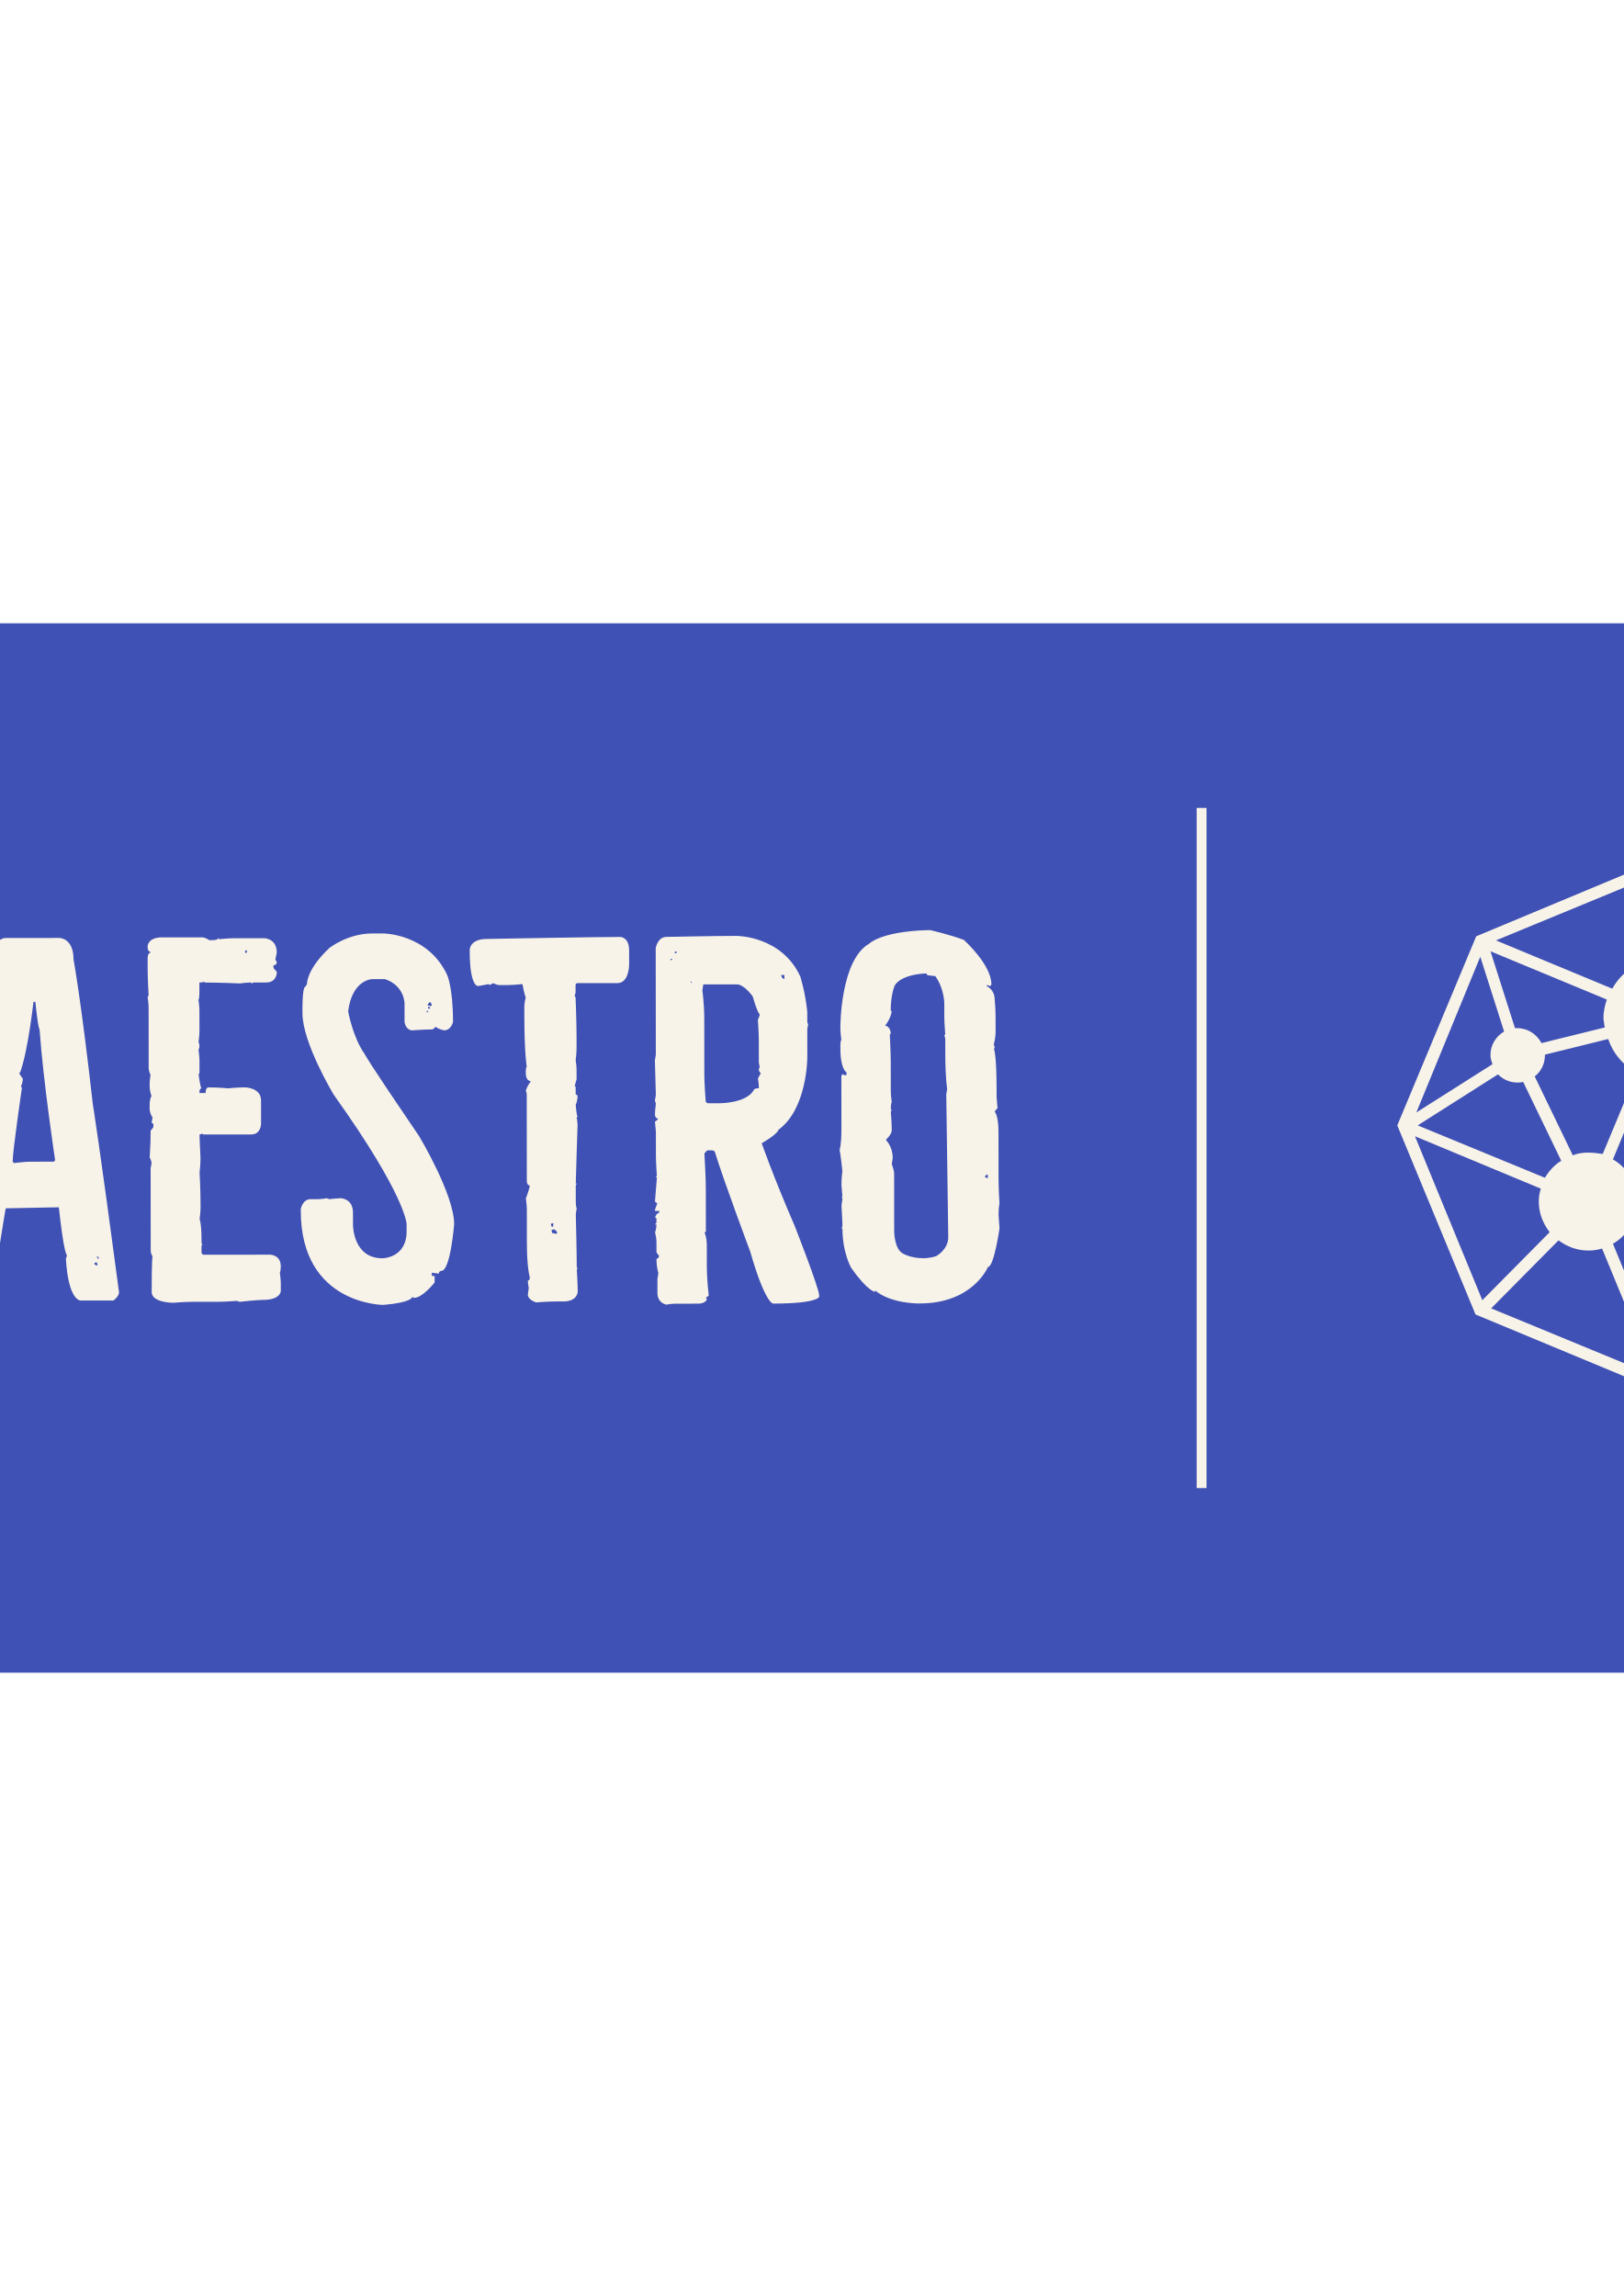
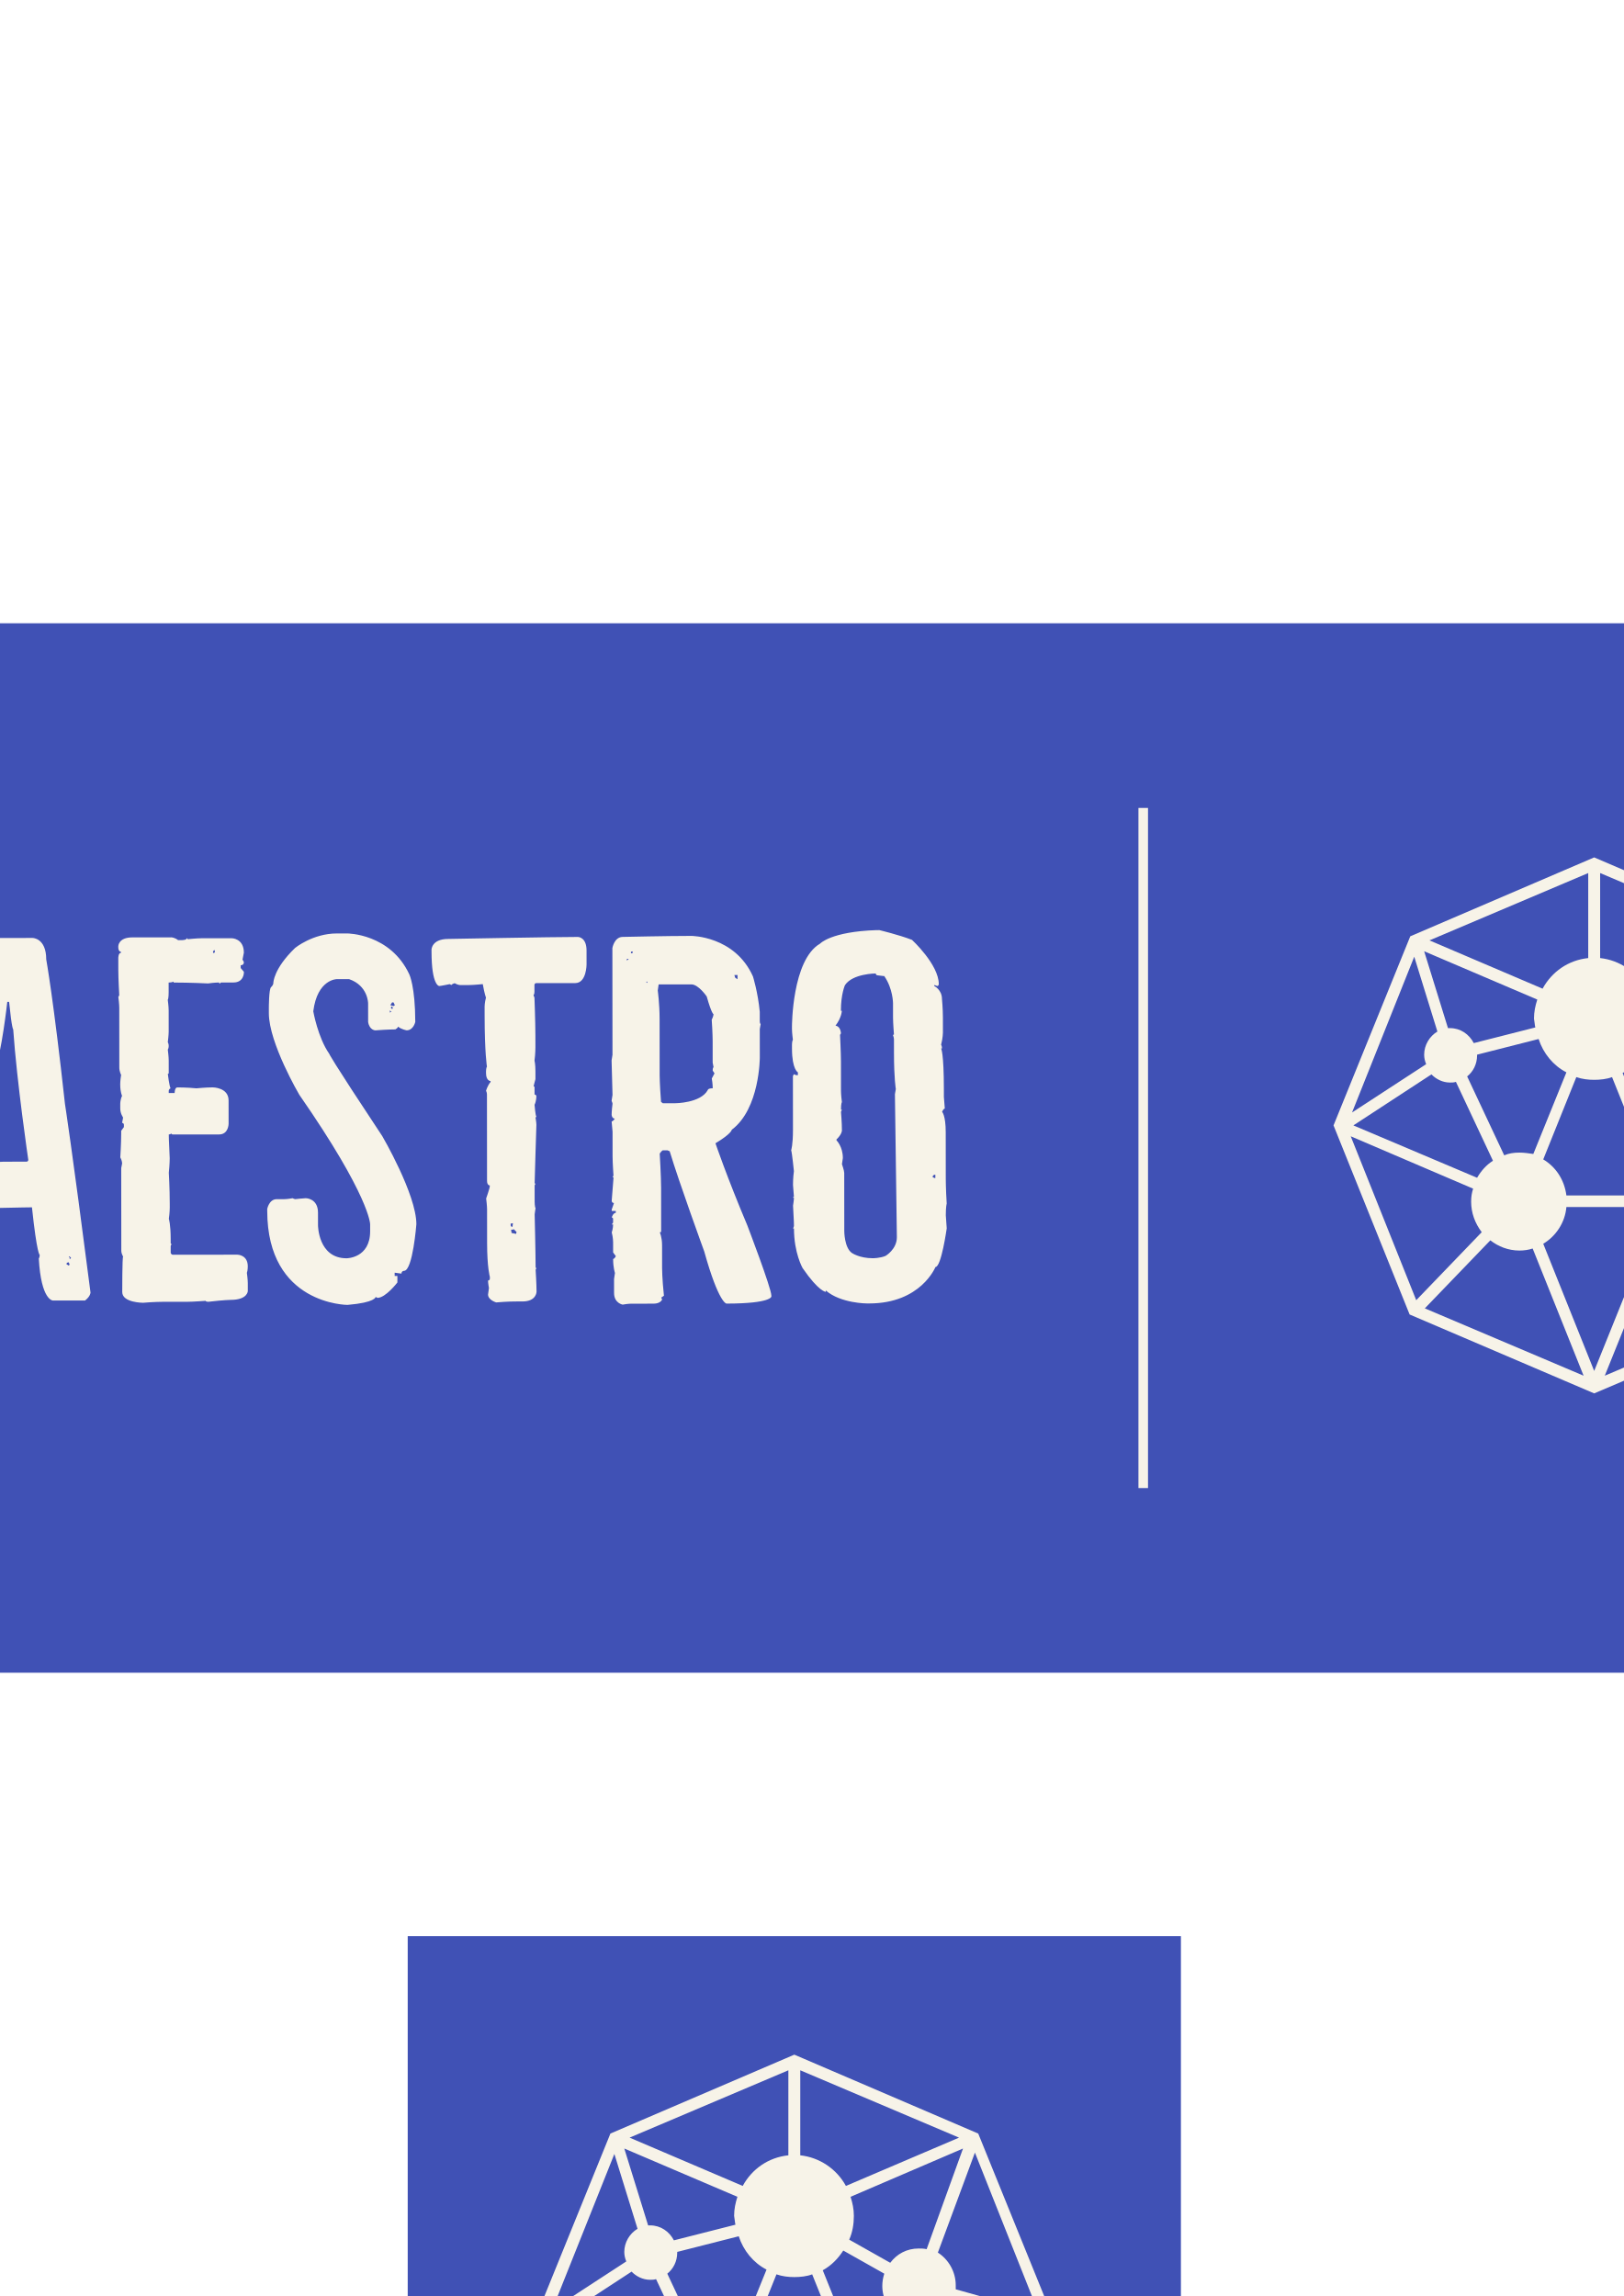
<svg xmlns="http://www.w3.org/2000/svg" width="210mm" height="297mm" viewBox="0 0 210 297" version="1.1" id="svg8">
  <defs id="defs2" />
  <g id="layer1">
-     <path d="M -106.667,80.624 H 316.667 V 216.376 h -423.333 z" style="fill:#4051b5;fill-opacity:1;fill-rule:nonzero;stroke:none;stroke-width:239.725" id="path871" />
-     <g id="g946" transform="translate(66.81994,6.380956)">
+     <path d="M -106.997,80.624 H 304.676 V 216.376 h -411.673 z" style="fill:#4051b5;fill-opacity:1;fill-rule:nonzero;stroke:none;stroke-width:236.401" id="path871" />
+     <g id="g946" transform="matrix(0.9724568,0,0,1,61.71132,6.380956)">
      <g id="g873" transform="matrix(0.3527776,-3.4043039e-4,3.4043039e-4,0.3527776,-109.5227,114.0567)">
        <g id="g875" transform="translate(0,0.874968)">
          <g id="g877" transform="translate(0,9.099666)">
            <path d="m 12.475,-7.821 v 0 h 13.671 c 0,0 4.956,0 5.81,6.152 v 0 L 49.046,82.581 c 0,0 0,1.367 0.854,1.367 v 0 c 0,0 1.025,0 4.272,-23.583 v 0 c 0,0 1.367,-11.962 3.247,-19.823 v 0 h -0.342 c 0,0 3.247,-16.747 4.272,-26.488 v 0 c 0,0 0.513,-1.367 1.025,-3.247 v 0 -0.684 c 0,0 2.222,-17.602 4.272,-17.602 v 0 l 1.88,-0.342 h 15.039 c 0,0 5.298,0 5.298,5.298 v 0 19.823 c 0,0 0,1.025 -0.684,2.051 v 0 l 0.342,1.88 c 0,0 -0.342,0.684 -0.342,1.025 v 0 h -0.684 v 2.905 c 0,0 1.367,0 1.367,3.931 v 0 c 0,0 0,2.734 -0.342,12.646 v 0 c 0,0 0.342,12.304 1.196,21.874 v 0 L 89.377,65.32 c 0,0 0.342,2.392 0.342,4.614 v 0 3.931 c 0,0 0,0.854 0.342,1.538 v 0 l -0.342,0.684 c 0,0 0.342,26.83 0.342,28.026 v 0 c 0,0 0,4.785 0.342,17.602 v 0 c 0,0 0,4.272 -5.81,4.272 v 0 h -7.177 c 0,0 -4.272,0 -4.272,-5.469 v 0 -9.228 c 0,0 0,-1.196 1.025,-2.563 v 0 h -0.342 c 0,0 0,-1.025 1.196,-1.025 v 0 -0.684 c 0,0 -1.88,0 -1.88,-1.196 v 0 -2.905 c 0,0 0,-1.88 0.342,-4.956 v 0 c 0,0 0,-0.342 -0.342,-0.342 v 0 l 0.342,-3.589 V 81.897 c 0,0 0,-0.854 0.342,-1.538 v 0 c 0,0 -0.684,-1.196 -0.684,-2.905 v 0 c 0,0 0,-15.209 -1.025,-35.375 v 0 c 0,0 0,-4.956 1.367,-6.494 v 0 c 0,0 -0.684,0 -1.025,-2.222 v 0 h -0.342 c 0,0 -1.196,0 -4.272,23.754 v 0 l -9.399,53.831 c 0,0 -0.513,0 -2.563,3.931 v 0 c 0,0 0.854,0 0.854,0.684 v 0 0.342 c 0,0 -0.854,2.563 -0.854,2.905 v 0 c 0,0 0,0.342 0.342,1.025 v 0 c 0,0 0,6.494 -4.956,6.494 v 0 h -3.589 c 0,0 -5.298,0 -5.298,-9.741 v 0 c 0,0 -0.513,0 -1.196,-1.025 v 0 l 0.342,-2.563 -9.912,-53.831 1.709,0.513 c 0,0 0,-0.513 0.342,-1.196 v 0 l -0.684,-0.342 -1.709,0.342 -4.785,-20.849 0.342,-0.684 -0.684,-2.392 h 0.342 c 0,0 -0.513,-1.538 -1.025,-1.538 v 0 h -0.342 c 0,0 0,0.684 -0.342,0.684 v 0 l 0.342,2.563 v 2.222 c 0,0 0,15.209 0.684,35.887 v 0 c 0,0 -0.684,20.165 -0.684,35.375 v 0 14.013 c 0,0 -0.854,1.538 -3.247,2.563 v 0 c 0,0 -1.196,-0.684 -1.88,-0.684 v 0 c 0,0 -0.854,0.684 -4.956,1.025 v 0 c 0,0 -6.836,0 -6.836,-4.272 v 0 -2.563 c 0,0 0,-2.563 0.342,-2.905 v 0 L 8.203,114.537 c 0,0 0.342,-24.096 0.342,-34.862 v 0 c 0,0 0,-5.639 1.196,-7.861 v 0 c 0,0 -0.854,0 -0.854,-0.684 v 0 c 0,0 -0.684,-25.292 -1.367,-76.389 v 0 c 0,0 0,-2.563 4.956,-2.563 z m 35.716,112.789 -0.684,0.171 -0.171,0.513 0.342,0.684 0.342,0.171 0.513,-0.342 0.342,-0.342 v -0.513 z M 123.042,-7.309 v 0 h 19.823 c 0,0 5.127,0 5.127,7.861 v 0 c 0,0 2.734,14.697 7.007,52.977 v 0 c 0,0 2.563,15.893 9.57,69.211 v 0 c 0,0 0,1.367 -2.051,2.905 v 0 H 150.385 c 0,0 -4.443,0 -5.298,-15.38 v 0 c 0,0 0.342,-0.513 0.342,-1.367 v 0 c 0,0 -1.025,0 -2.905,-17.431 v 0 h -0.342 c 0,0 -2.222,0 -19.14,0.342 v 0 c 0,0 -3.247,17.944 -4.614,32.47 v 0 c 0,0 -2.222,1.709 -2.563,1.709 v 0 c 0,0 -7.519,-0.342 -11.279,-0.342 v 0 c 0,0 -2.734,0 -3.589,-2.905 v 0 c 0,0 0,-4.614 2.563,-6.665 v 0 c 0,0 -1.538,-1.88 -1.538,-2.563 v 0 c 0,0 3.931,-30.59 6.152,-30.59 v 0 h 0.684 c 0,0 -1.88,-1.88 -1.88,-2.734 v 0 c 0,0 3.76,-28.197 4.956,-28.197 v 0 l 1.88,-0.342 v -0.342 c 0,0 0,-0.684 -2.222,-0.684 v 0 c 0,0 7.177,-51.951 8.545,-56.565 v 0 c 0,0 1.538,-1.367 2.905,-1.367 z m 10.937,23.412 h -0.684 c 0,0 -2.051,18.285 -4.956,25.976 v 0 h -0.342 c 0,0 0,0.342 1.367,2.222 v 0 c 0,0 0,1.538 -0.684,2.734 v 0 l 0.342,0.684 c 0,0 -3.418,23.07 -3.418,27.001 v 0 c 0,0 0.342,0 0.342,0.513 v 0 c 0,0 4.101,-0.513 5.981,-0.513 v 0 h 8.545 c 0,0 0.684,0 0.684,-0.684 v 0 c 0,0 -4.272,-28.368 -5.639,-47.85 v 0 c 0,0 -0.513,0 -1.538,-10.083 z m 22.387,95.529 -0.684,0.171 -0.171,0.513 0.854,0.513 0.342,-0.342 z m 0.342,-1.196 0.342,-0.171 0.171,-0.342 -0.684,-0.513 -0.171,0.342 h 0.342 z M 180.462,-7.48 v 0 h 14.697 c 0,0 1.196,0 2.563,1.025 v 0 h 1.367 c 0,0 1.88,0 1.88,-0.684 v 0 c 0,0 0.342,0 0.342,0.342 v 0 c 0,0 3.589,-0.342 5.298,-0.342 v 0 h 11.279 c 0,0 4.614,0 4.614,5.298 v 0 l -0.513,2.563 c 0,0 0.513,0.684 0.513,1.025 v 0 c 0,0 0,1.025 -1.196,1.025 v 0 1.025 l 1.196,1.367 v 0.342 c 0,0 0,3.589 -3.931,3.589 v 0 h -4.614 c 0,0 -0.342,0 -0.342,0.342 v 0 c 0,0 -0.513,0 -0.513,-0.342 v 0 c 0,0 -1.709,0 -4.101,0.342 v 0 c 0,0 -6.836,-0.342 -12.988,-0.342 v 0 -0.342 c 0,0 -0.684,0.342 -1.88,0.342 v 0 3.589 c 0,0 0,2.392 -0.342,2.734 v 0 c 0,0 0.342,2.392 0.342,3.931 v 0 7.69 c 0,0 0,1.367 -0.342,3.931 v 0 c 0,0 0.342,0.513 0.342,1.367 v 0 c 0,0 0,0.854 -0.342,1.367 v 0 c 0,0 0.342,2.563 0.342,3.931 v 0 4.614 c 0,0 0,0.342 -0.342,0.342 v 0 c 0,0 0.513,4.272 1.025,5.298 v 0 c 0,0 -0.684,0.171 -0.684,1.025 v 0 0.684 h 2.222 c 0,0 0,-2.051 1.025,-2.051 v 0 c 0,0 3.931,0 7.177,0.342 v 0 c 0,0 3.589,-0.342 6.152,-0.342 v 0 c 0,0 5.981,0 5.981,4.785 v 0 8.545 c 0,0 0,3.931 -3.589,3.931 v 0 h -17.431 c 0,0 -0.513,0 -0.513,-0.342 v 0 c 0,0 -0.684,0.342 -1.025,0.342 v 0 c 0,0 0,2.051 0.342,8.716 v 0 c 0,0 0,2.222 -0.342,5.298 v 0 c 0,0 0.342,5.639 0.342,11.45 v 0 1.367 c 0,0 0,1.709 -0.342,4.101 v 0 c 0,0 0.684,1.88 0.684,7.519 v 0 1.367 c 0,0 0,0.342 0.342,0.342 v 0 l -0.342,0.684 v 2.563 c 0,0 0.171,0.684 0.854,0.684 v 0 h 24.267 c 0,0 3.931,0 3.931,4.272 v 0 c 0,0 0,1.538 -0.342,2.392 v 0 c 0,0 0.342,2.392 0.342,3.76 v 0 2.905 c 0,0 0,3.247 -6.494,3.247 v 0 c 0,0 -2.222,0 -8.374,0.684 v 0 c 0,0 -1.025,0 -1.025,-0.342 v 0 c 0,0 -4.785,0.342 -7.007,0.342 v 0 H 191.741 c 0,0 -3.247,0 -7.348,0.342 v 0 c 0,0 -7.861,0 -7.861,-3.931 v 0 c 0,0 0,-12.988 0.342,-12.988 v 0 c 0,0 -0.684,-1.196 -0.684,-2.051 v 0 -30.419 l 0.342,-1.709 c 0,0 0,-1.025 -0.684,-2.222 v 0 c 0,0 0.342,-5.127 0.342,-8.716 v 0 -1.025 l 1.025,-1.367 v -0.854 c 0,0 0,-0.684 -0.684,-0.684 v 0 l 0.342,-1.709 v -0.342 c 0,0 -1.025,-1.367 -1.025,-3.247 v 0 -1.709 c 0,0 0,-1.538 0.684,-2.905 v 0 c 0,0 -0.684,-1.367 -0.684,-4.101 v 0 -0.342 c 0,0 0,-1.196 0.342,-3.247 v 0 c 0,0 -0.684,-1.196 -0.684,-2.734 v 0 -21.874 c 0,0 0,-1.538 -0.342,-3.931 v 0 l 0.342,-0.684 c 0,0 -0.342,-5.981 -0.342,-9.228 v 0 -4.443 c 0,0 0,-1.88 1.025,-1.88 v 0 -0.342 c 0,0 -1.025,0 -1.025,-1.709 v 0 -0.342 c 0,0 0,-3.247 5.298,-3.247 z m 31.102,5.127 -0.171,-0.513 -0.342,0.342 -0.171,0.342 v 0.171 l 0.171,0.342 0.342,-0.171 0.171,-0.171 z m 45.97,-6.494 v 0 h 3.931 c 0,0 16.235,0 23.412,15.039 v 0 c 0,0 2.222,4.443 2.222,17.431 v 0 c 0,0 -0.684,3.076 -3.247,3.076 v 0 c 0,0 -2.051,-0.342 -3.247,-1.367 v 0 c 0,0 0,0.513 -1.025,1.025 v 0 c 0,0 -2.905,0 -7.519,0.342 v 0 c 0,0 -2.222,0 -2.734,-3.076 v 0 -6.836 c 0,0 0,-6.494 -7.177,-8.886 v 0 h -4.614 c 0,0 -7.348,0 -8.886,11.792 v 0 c 0,0 1.709,9.57 5.981,15.551 v 0 c 0,0 0,0.854 19.994,30.248 v 0 c 0,0 12.817,21.362 12.817,32.299 v 0 c 0,0 -1.367,16.918 -4.614,17.089 v 0 c 0,0 -1.025,0 -1.025,1.025 v 0 l -2.563,-0.342 v 1.196 h 1.025 v 2.392 c 0,0 -4.443,5.639 -7.519,5.639 v 0 l -0.684,-0.342 c 0,0 0,2.051 -10.595,2.905 v 0 c 0,0 -30.248,0 -30.248,-34.52 v 0 -0.684 c 0,0 0.684,-3.589 3.589,-3.589 v 0 h 2.905 c 0,0 1.196,0 3.076,-0.342 v 0 c 0,0 0.684,0.342 1.025,0.342 v 0 c 0,0 3.247,-0.342 3.931,-0.342 v 0 c 0,0 4.614,0 4.614,5.298 v 0 4.614 c 0,0 0,12.133 10.766,12.133 v 0 c 0,0 8.886,0 8.886,-9.912 v 0 -2.563 c 0,0 0,-10.083 -26.659,-47.508 v 0 c 0,0 -11.45,-18.969 -11.45,-29.906 v 0 V 18.496 c 0,0 0,-7.007 0.854,-7.69 0,0 0.854,-0.684 0.854,-1.538 v 0 c 0,0 0,-5.127 8.203,-12.817 v 0 c 0,0 6.665,-5.298 15.722,-5.298 z m 19.994,28.197 v 0.684 l -0.171,0.171 0.854,-0.342 h -0.171 z m 0.854,-1.367 h -0.171 l -0.342,0.342 0.342,0.513 0.513,-0.171 z m -0.684,-0.513 1.196,0.342 0.513,-0.342 -0.513,-1.025 h -0.513 z m 70.749,-24.95 v 0 c 0,0 3.247,0 3.247,4.956 v 0 5.127 c 0,0 0,6.836 -4.272,6.836 v 0 h -14.697 c 0,0 -0.684,0 -0.684,0.684 v 0 2.392 c 0,0 0,1.196 -0.342,1.196 v 0 c 0,0 0,0.342 0.342,1.025 v 0 c 0,0 0.342,8.886 0.342,14.013 v 0 4.272 c 0,0 0,2.392 -0.342,4.785 v 0 c 0,0 0.342,1.367 0.342,3.931 v 0 2.905 c 0,0 -0.684,2.392 -0.684,2.734 v 0 h 0.342 v 2.905 c 0,0 0.684,0 0.684,0.684 v 0 c 0,0 0,1.709 -0.684,3.076 v 0 c 0,0 0.342,4.272 0.684,4.272 v 0 c 0,0 0,0.342 -0.342,0.342 v 0 c 0,0 0.342,1.88 0.342,2.734 v 0 c 0,0 -0.684,20.336 -0.684,21.532 v 0 h 0.342 l -0.342,0.684 v 5.981 c 0,0 0,1.88 0.342,2.392 v 0 c 0,0 -0.342,1.88 -0.342,2.222 v 0 c 0,0 0.342,14.184 0.342,19.653 v 0 h 0.342 l -0.342,0.684 c 0,0 0.342,5.298 0.342,8.032 v 0 c 0,0 0,3.589 -5.298,3.589 v 0 h -2.905 c 0,0 -2.905,0 -7.007,0.342 v 0 c 0,0 -3.076,-0.854 -3.076,-2.905 v 0 l 0.342,-2.392 c 0,0 -0.342,-1.709 -0.342,-2.734 v 0 c 0,0 0.684,0 0.684,-0.684 v 0 -0.684 c 0,0 -1.025,-3.247 -1.025,-12.475 v 0 -12.304 c 0,0 0,-1.367 -0.342,-3.931 v 0 c 0,0 1.367,-3.76 1.367,-4.443 v 0 -0.342 c 0,0 -1.025,0 -1.025,-1.709 v 0 -31.615 c 0,0 0,-0.854 -0.342,-1.367 v 0 c 0,0 0.513,-1.88 1.709,-3.247 v 0 -0.342 c 0,0 -1.709,0 -1.709,-2.905 v 0 -0.684 c 0,0 0,-1.196 0.342,-1.709 v 0 c 0,0 -0.854,-4.956 -0.854,-18.798 v 0 -3.247 c 0,0 0,-1.367 0.513,-3.247 v 0 c 0,0 -0.513,-1.196 -1.196,-4.956 v 0 c 0,0 -3.418,0.342 -5.298,0.342 v 0 h -3.247 c 0,0 -0.854,0 -2.051,-0.684 v 0 c 0,0 -1.196,0.342 -1.196,0.684 v 0 L 300.087,9.78 c 0,0 -3.418,0.684 -3.931,0.684 v 0 c 0,0 -2.905,0 -2.905,-12.646 v 0 -0.684 c 0,0 0,-3.931 6.323,-3.931 v 0 c 0,0 39.305,-0.684 48.875,-0.684 z M 323.67,99.841 h -0.513 l 0.171,1.196 1.709,0.342 0.171,-0.684 -0.684,-0.684 -0.342,-0.342 z m 0.171,-2.392 -0.854,0.171 v 0.684 l 0.171,0.342 0.513,0.171 z M 391.172,-7.821 v 0 c 0,0 16.406,0 23.241,14.868 v 0 c 0,0 1.88,5.81 2.563,12.988 v 0 3.418 c 0,0 0,1.025 0.342,1.025 v 0 l -0.342,1.88 v 10.424 c 0,0 0,18.798 -10.595,26.488 v 0 c 0,0 0,1.367 -6.152,4.956 v 0 c 0,0 4.272,12.304 11.962,30.077 v 0 c 0,0 9.057,23.07 9.057,25.805 v 0 0.342 c 0,0 0,2.563 -16.918,2.563 v 0 c 0,0 -2.905,0 -8.374,-19.14 v 0 c 0,0 -9.399,-25.121 -12.988,-36.742 v 0 l -0.854,-0.342 h -1.709 c 0,0 -0.342,0 -1.196,1.196 v 0 c 0,0 0.513,8.545 0.513,12.646 v 0 15.893 c 0,0 0,0.342 -0.513,0.342 v 0 c 0,0 0.854,1.709 0.854,4.785 v 0 8.374 c 0,0 0,3.76 0.684,10.083 v 0 l -1.025,0.684 0.342,0.684 c 0,0 -0.513,1.538 -3.247,1.538 v 0 h -8.374 c 0,0 -1.367,0 -3.247,0.342 v 0 c 0,0 -3.247,-0.513 -3.247,-4.272 v 0 -5.127 l 0.342,-2.222 c 0,0 -0.684,-1.88 -0.684,-5.127 v 0 c 0,0 0.513,0 1.025,-1.025 v 0 l -1.025,-1.367 v -3.76 c 0,0 0,-1.709 -0.513,-3.589 v 0 c 0,0 0.513,-1.367 0.513,-2.905 v 0 h -0.513 l 0.513,-0.684 V 95.91 c 0,0 0,-0.513 -0.513,-0.513 v 0 c 0,0 0.513,-1.709 1.538,-1.709 v 0 -0.684 h -1.538 v -0.513 l 0.854,-2.392 c 0,0 -0.854,0 -0.854,-0.854 v 0 l 0.684,-8.374 c 0,0 0,-0.342 -0.342,-0.342 v 0 c 0,0 0,-0.342 0.342,-0.342 v 0 c 0,0 -0.342,-4.956 -0.342,-7.177 v 0 -9.057 l -0.342,-3.76 c 0,0 0.513,0 1.196,-1.025 v 0 c 0,0 -1.025,0 -1.196,-1.367 v 0 c 0,0 0,-1.538 0.342,-4.101 v 0 c 0,0 0,-0.342 -0.342,-1.025 v 0 c 0,0 0,-0.342 0.342,-2.222 v 0 l -0.342,-12.646 0.342,-2.051 V -3.378 c 0,0 0.684,-4.101 3.931,-4.101 v 0 c 0,0 16.577,-0.342 25.805,-0.342 z m 0,17.773 h -12.304 l -0.342,2.222 c 0,0 0.684,4.785 0.684,10.424 v 0 20.678 c 0,0 0,3.076 0.513,9.741 v 0 l 0.684,0.513 h 4.614 c 0,0 9.57,0 12.304,-4.785 v 0 c 0,0 0,-0.684 1.88,-0.684 v 0 -0.342 c 0,0 0,-1.367 -0.342,-3.247 v 0 l 1.025,-1.88 -0.684,-1.025 c 0,0 0,-1.196 0.342,-1.196 v 0 l -0.342,-1.709 v -8.032 c 0,0 0,-2.905 -0.342,-7.69 v 0 c 0,0 0.684,-1.367 0.684,-2.051 v 0 c 0,0 -0.684,0 -2.563,-6.494 v 0 c 0,0 -3.076,-4.443 -5.81,-4.443 z m -16.747,-0.684 0.171,0.171 V 8.926 h -0.342 v 0.342 z m -6.836,-8.716 h -0.684 v 0.684 z m 41.014,5.981 h -1.196 l 0.342,1.025 0.854,0.513 z M 368.443,-2.011 v 0.513 h 0.513 l 0.171,-0.342 -0.171,-0.342 z m 92.624,-7.861 v 0 h 1.025 c 0,0 7.348,1.709 12.304,3.589 v 0 c 0,0 10.083,9.057 10.083,16.235 v 0 c 0,0 0,0.684 -0.684,0.684 v 0 c 0,0 -0.684,-0.342 -1.025,-0.342 v 0 0.342 c 0,0 2.905,1.367 2.905,4.785 v 0 c 0,0 0.342,3.418 0.342,6.836 v 0 5.469 c 0,0 0,1.88 -0.684,4.443 v 0 c 0,0 0.342,0.513 0.342,1.367 v 0 h -0.342 c 0,0 1.025,1.538 1.025,14.868 v 0 2.905 l 0.342,4.272 c 0,0 -0.513,0 -1.025,1.196 v 0 c 0,0 1.367,1.196 1.367,7.519 v 0 17.089 c 0,0 0,3.589 0.342,9.057 v 0 c 0,0 -0.342,1.025 -0.342,4.272 v 0 c 0,0 0.342,4.614 0.342,4.785 v 0 c 0,0 -2.051,14.184 -4.272,14.184 v 0 c 0,0 -5.469,13.33 -24.95,13.33 v 0 h -0.854 c 0,0 -9.912,0 -15.551,-4.785 v 0 0.513 c 0,0 -2.563,0 -8.716,-8.716 v 0 c 0,0 -3.247,-5.469 -3.247,-14.526 v 0 H 429.452 c 0,0 0.342,-0.684 0.342,-1.025 v 0 c 0,0 0,-1.88 -0.342,-7.348 v 0 c 0,0 0.342,-2.051 0.342,-2.905 v 0 H 429.452 c 0,0 0,-0.342 0.342,-0.342 v 0 L 429.452,83.606 v -0.513 c 0,0 0,-2.222 0.342,-4.614 v 0 c 0,0 -0.684,-6.665 -1.025,-7.69 v 0 c 0,0 0.684,-1.88 0.684,-7.519 v 0 -19.653 l 0.342,-0.684 0.854,0.342 h 0.684 v -1.025 c 0,0 -2.222,-1.025 -2.222,-8.716 v 0 -1.367 c 0,0 0,-1.367 0.342,-1.88 v 0 c 0,0 -0.342,-2.563 -0.342,-3.931 v 0 -0.854 c 0,0 0,-24.438 10.595,-30.419 v 0 c 0,0 4.101,-4.443 21.362,-4.956 z M 464.314,7.046 461.409,6.704 c 0,0 -0.684,0 -0.684,-0.684 v 0 c 0,0 -8.716,0 -11.621,4.272 v 0 c 0,0 -1.538,3.247 -1.538,9.399 v 0 h 0.342 c 0,0 0,2.392 -2.392,5.469 v 0 c 0,0 1.709,0 2.051,2.563 v 0 c 0,0 0,0.684 -0.342,0.684 v 0 c 0,0 0.342,6.836 0.342,9.912 v 0 10.766 c 0,0 0,1.538 0.342,4.101 v 0 c 0,0 -0.342,0.342 -0.342,2.734 v 0 h 0.342 l -0.342,0.854 c 0,0 0.342,3.931 0.342,6.836 v 0 c 0,0 0,1.367 -2.051,3.247 v 0 0.342 c 0,0 2.392,2.222 2.392,6.494 v 0 l -0.342,2.222 c 0,0 0.854,2.392 0.854,3.247 v 0 21.362 c 0,0 0,5.981 2.82,7.946 0,0 2.82,1.965 7.946,1.965 v 0 c 0,0 2.734,0 4.785,-0.854 v 0 c 0,0 4.272,-2.392 4.272,-6.836 v 0 l -0.684,-52.464 0.342,-1.88 c 0,0 -0.684,-3.76 -0.684,-13.33 v 0 -4.785 c 0,0 0,-0.854 -0.342,-1.538 v 0 c 0,0 0,-0.342 0.342,-0.342 v 0 c 0,0 -0.342,-4.272 -0.342,-6.152 v 0 -5.298 c 0,0 0,-5.298 -3.247,-9.912 v 0 z m 17.773,73.655 v 0 l 0.684,0.342 h 0.342 v -1.196 h -0.342 c 0,0 -0.684,0.171 -0.684,0.854 z" style="fill:#f7f3e8;fill-opacity:1;fill-rule:nonzero;stroke:none" id="path879" />
          </g>
        </g>
      </g>
      <g id="g881" transform="matrix(0.3527778,0,0,0.3527778,113.8968,104.5291)">
        <g id="g883" transform="matrix(2.494049,0,0,2.494049,-26.43692,-26.43692)">
          <g id="g885">
            <path d="M 77.8,22.2 50,10.6 22.2,22.2 10.6,50 22.1,77.8 50,89.4 77.8,77.9 89.4,50 Z m 9.1,26.3 -12.5,-3.4 c 0,-0.2 0,-0.4 0,-0.6 0,-2 -1.1,-3.8 -2.7,-4.8 L 77.3,25 Z M 45.8,60.3 C 45.5,58 44.2,56.1 42.3,55 l 5,-12.1 c 0.9,0.3 1.8,0.4 2.7,0.4 0.9,0 1.9,-0.1 2.7,-0.4 l 6.2,15 c -0.8,0.6 -1.4,1.4 -1.6,2.4 z m 15.4,-3.1 c -0.2,0 -0.4,0 -0.7,0.1 l -6.2,-15 c 1.3,-0.7 2.3,-1.7 3.1,-2.9 l 6.2,3.4 c -0.2,0.6 -0.3,1.2 -0.3,1.8 0,1.9 1,3.6 2.4,4.6 L 62,57.3 C 61.7,57.2 61.5,57.2 61.2,57.2 Z M 38.7,54 c -0.8,0 -1.6,0.1 -2.3,0.4 L 30.8,42.8 c 0.9,-0.7 1.5,-1.8 1.5,-3.1 0,0 0,0 0,-0.1 l 9.3,-2.3 c 0.7,2.1 2.2,3.9 4.2,4.9 l -5,12 C 40.1,54.1 39.4,54 38.7,54 Z M 68.8,39.1 c -1.8,0 -3.3,0.8 -4.3,2.1 l -6.2,-3.4 c 0.5,-1.1 0.7,-2.3 0.7,-3.5 0,-1 -0.2,-1.9 -0.5,-2.8 l 17,-7.1 -5.5,14.8 c -0.4,-0.1 -0.8,-0.1 -1.2,-0.1 z m -27.7,-3.5 -9.3,2.3 c -0.7,-1.3 -2,-2.2 -3.6,-2.2 -0.1,0 -0.2,0 -0.3,0 l -3.6,-11.3 17.1,7.1 c -0.3,0.9 -0.5,1.8 -0.5,2.8 0.1,0.5 0.1,0.9 0.2,1.3 z m -15.7,6.9 c 0.7,0.7 1.7,1.2 2.8,1.2 0.3,0 0.6,0 0.9,-0.1 l 5.6,11.6 c -1,0.6 -1.8,1.5 -2.4,2.5 L 13.6,50 Z M 63.6,58 67.4,49.9 c 0.5,0.1 1,0.2 1.5,0.2 2.2,0 4.2,-1.3 5,-3.2 L 86,50.1 64.5,59 C 64.3,58.6 63.9,58.3 63.6,58 Z M 76.7,24 Z m -18.9,5.9 c -1.4,-2.5 -4,-4.2 -6.9,-4.5 V 12.9 l 24,9.9 z m -8.7,-17 v 12.5 c -3,0.3 -5.5,2 -6.9,4.5 L 25.1,22.8 Z m -26.3,12.3 3.5,11 c -1.2,0.7 -2,2 -2,3.4 0,0.5 0.1,0.9 0.3,1.4 L 13.4,48.1 Z M 12.7,49.5 Z m 0.5,2.1 18.5,7.7 c -0.2,0.6 -0.3,1.2 -0.3,1.9 0,1.7 0.6,3.2 1.6,4.5 l -9.9,10 z m 10.3,24.9 z m 0.9,0.4 9.9,-10 c 1.2,0.9 2.7,1.5 4.4,1.5 0.7,0 1.4,-0.1 2,-0.3 l 7.7,18.7 z m 17.9,-9.5 c 1.9,-1.1 3.3,-3.1 3.5,-5.4 h 11.5 c 0.2,1 0.8,1.9 1.7,2.4 l -9,21.7 z m 18.3,-2.3 c 0.2,0 0.4,0.1 0.6,0.1 0.8,0 1.5,-0.2 2.1,-0.6 l 12.3,12.3 -24,9.9 z M 76.9,75.6 64.5,63.3 c 0.4,-0.6 0.6,-1.3 0.6,-2.1 0,-0.2 0,-0.4 -0.1,-0.6 l 21.7,-9 z M 87.3,49.5 Z" style="fill:#f7f3e8;fill-opacity:1;fill-rule:nonzero;stroke:none" id="path887" />
          </g>
        </g>
      </g>
      <g id="g889" transform="matrix(0,-0.07090833,0.07090833,0,86.38769,186.108)">
        <g id="g891" transform="matrix(15.50908,0,0,15.50908,-124.0726,-713.4176)">
          <g id="g893">
            <path d="m 8,47.421 h 80 v 1.158 H 8 Z" style="fill:#f7f3e8;fill-opacity:1;fill-rule:nonzero;stroke:none" id="path895" />
          </g>
        </g>
      </g>
    </g>
+     <path d="m 52.732,250.446 h 100 v 100 H 52.732 Z" style="fill:#4051b5;fill-opacity:1;fill-rule:nonzero;stroke:none;stroke-width:100" id="path871-3" />
+     <g id="g881-6" transform="matrix(0.3430611,0,0,0.3527778,69.02106,265.7805)">
+       <g id="g883-4" transform="matrix(2.494049,0,0,2.494049,-26.43692,-26.43692)">
+         <g id="g885-6">
+           <path d="M 77.8,22.2 50,10.6 22.2,22.2 10.6,50 22.1,77.8 50,89.4 77.8,77.9 89.4,50 Z m 9.1,26.3 -12.5,-3.4 c 0,-0.2 0,-0.4 0,-0.6 0,-2 -1.1,-3.8 -2.7,-4.8 L 77.3,25 Z M 45.8,60.3 C 45.5,58 44.2,56.1 42.3,55 l 5,-12.1 c 0.9,0.3 1.8,0.4 2.7,0.4 0.9,0 1.9,-0.1 2.7,-0.4 l 6.2,15 c -0.8,0.6 -1.4,1.4 -1.6,2.4 z m 15.4,-3.1 c -0.2,0 -0.4,0 -0.7,0.1 l -6.2,-15 c 1.3,-0.7 2.3,-1.7 3.1,-2.9 l 6.2,3.4 c -0.2,0.6 -0.3,1.2 -0.3,1.8 0,1.9 1,3.6 2.4,4.6 L 62,57.3 C 61.7,57.2 61.5,57.2 61.2,57.2 Z M 38.7,54 c -0.8,0 -1.6,0.1 -2.3,0.4 L 30.8,42.8 c 0.9,-0.7 1.5,-1.8 1.5,-3.1 0,0 0,0 0,-0.1 l 9.3,-2.3 c 0.7,2.1 2.2,3.9 4.2,4.9 l -5,12 C 40.1,54.1 39.4,54 38.7,54 Z M 68.8,39.1 c -1.8,0 -3.3,0.8 -4.3,2.1 l -6.2,-3.4 c 0.5,-1.1 0.7,-2.3 0.7,-3.5 0,-1 -0.2,-1.9 -0.5,-2.8 l 17,-7.1 -5.5,14.8 c -0.4,-0.1 -0.8,-0.1 -1.2,-0.1 z m -27.7,-3.5 -9.3,2.3 c -0.7,-1.3 -2,-2.2 -3.6,-2.2 -0.1,0 -0.2,0 -0.3,0 l -3.6,-11.3 17.1,7.1 c -0.3,0.9 -0.5,1.8 -0.5,2.8 0.1,0.5 0.1,0.9 0.2,1.3 z m -15.7,6.9 c 0.7,0.7 1.7,1.2 2.8,1.2 0.3,0 0.6,0 0.9,-0.1 l 5.6,11.6 c -1,0.6 -1.8,1.5 -2.4,2.5 L 13.6,50 Z M 63.6,58 67.4,49.9 c 0.5,0.1 1,0.2 1.5,0.2 2.2,0 4.2,-1.3 5,-3.2 L 86,50.1 64.5,59 C 64.3,58.6 63.9,58.3 63.6,58 Z M 76.7,24 Z m -18.9,5.9 c -1.4,-2.5 -4,-4.2 -6.9,-4.5 V 12.9 l 24,9.9 z m -8.7,-17 v 12.5 c -3,0.3 -5.5,2 -6.9,4.5 L 25.1,22.8 Z m -26.3,12.3 3.5,11 c -1.2,0.7 -2,2 -2,3.4 0,0.5 0.1,0.9 0.3,1.4 L 13.4,48.1 Z M 12.7,49.5 Z m 0.5,2.1 18.5,7.7 c -0.2,0.6 -0.3,1.2 -0.3,1.9 0,1.7 0.6,3.2 1.6,4.5 l -9.9,10 z m 10.3,24.9 z m 0.9,0.4 9.9,-10 c 1.2,0.9 2.7,1.5 4.4,1.5 0.7,0 1.4,-0.1 2,-0.3 l 7.7,18.7 z m 17.9,-9.5 c 1.9,-1.1 3.3,-3.1 3.5,-5.4 h 11.5 c 0.2,1 0.8,1.9 1.7,2.4 l -9,21.7 z m 18.3,-2.3 c 0.2,0 0.4,0.1 0.6,0.1 0.8,0 1.5,-0.2 2.1,-0.6 l 12.3,12.3 -24,9.9 z M 76.9,75.6 64.5,63.3 c 0.4,-0.6 0.6,-1.3 0.6,-2.1 0,-0.2 0,-0.4 -0.1,-0.6 l 21.7,-9 z M 87.3,49.5 Z" style="fill:#f7f3e8;fill-opacity:1;fill-rule:nonzero;stroke:none" id="path887-4" />
+         </g>
+       </g>
+     </g>
  </g>
</svg>
